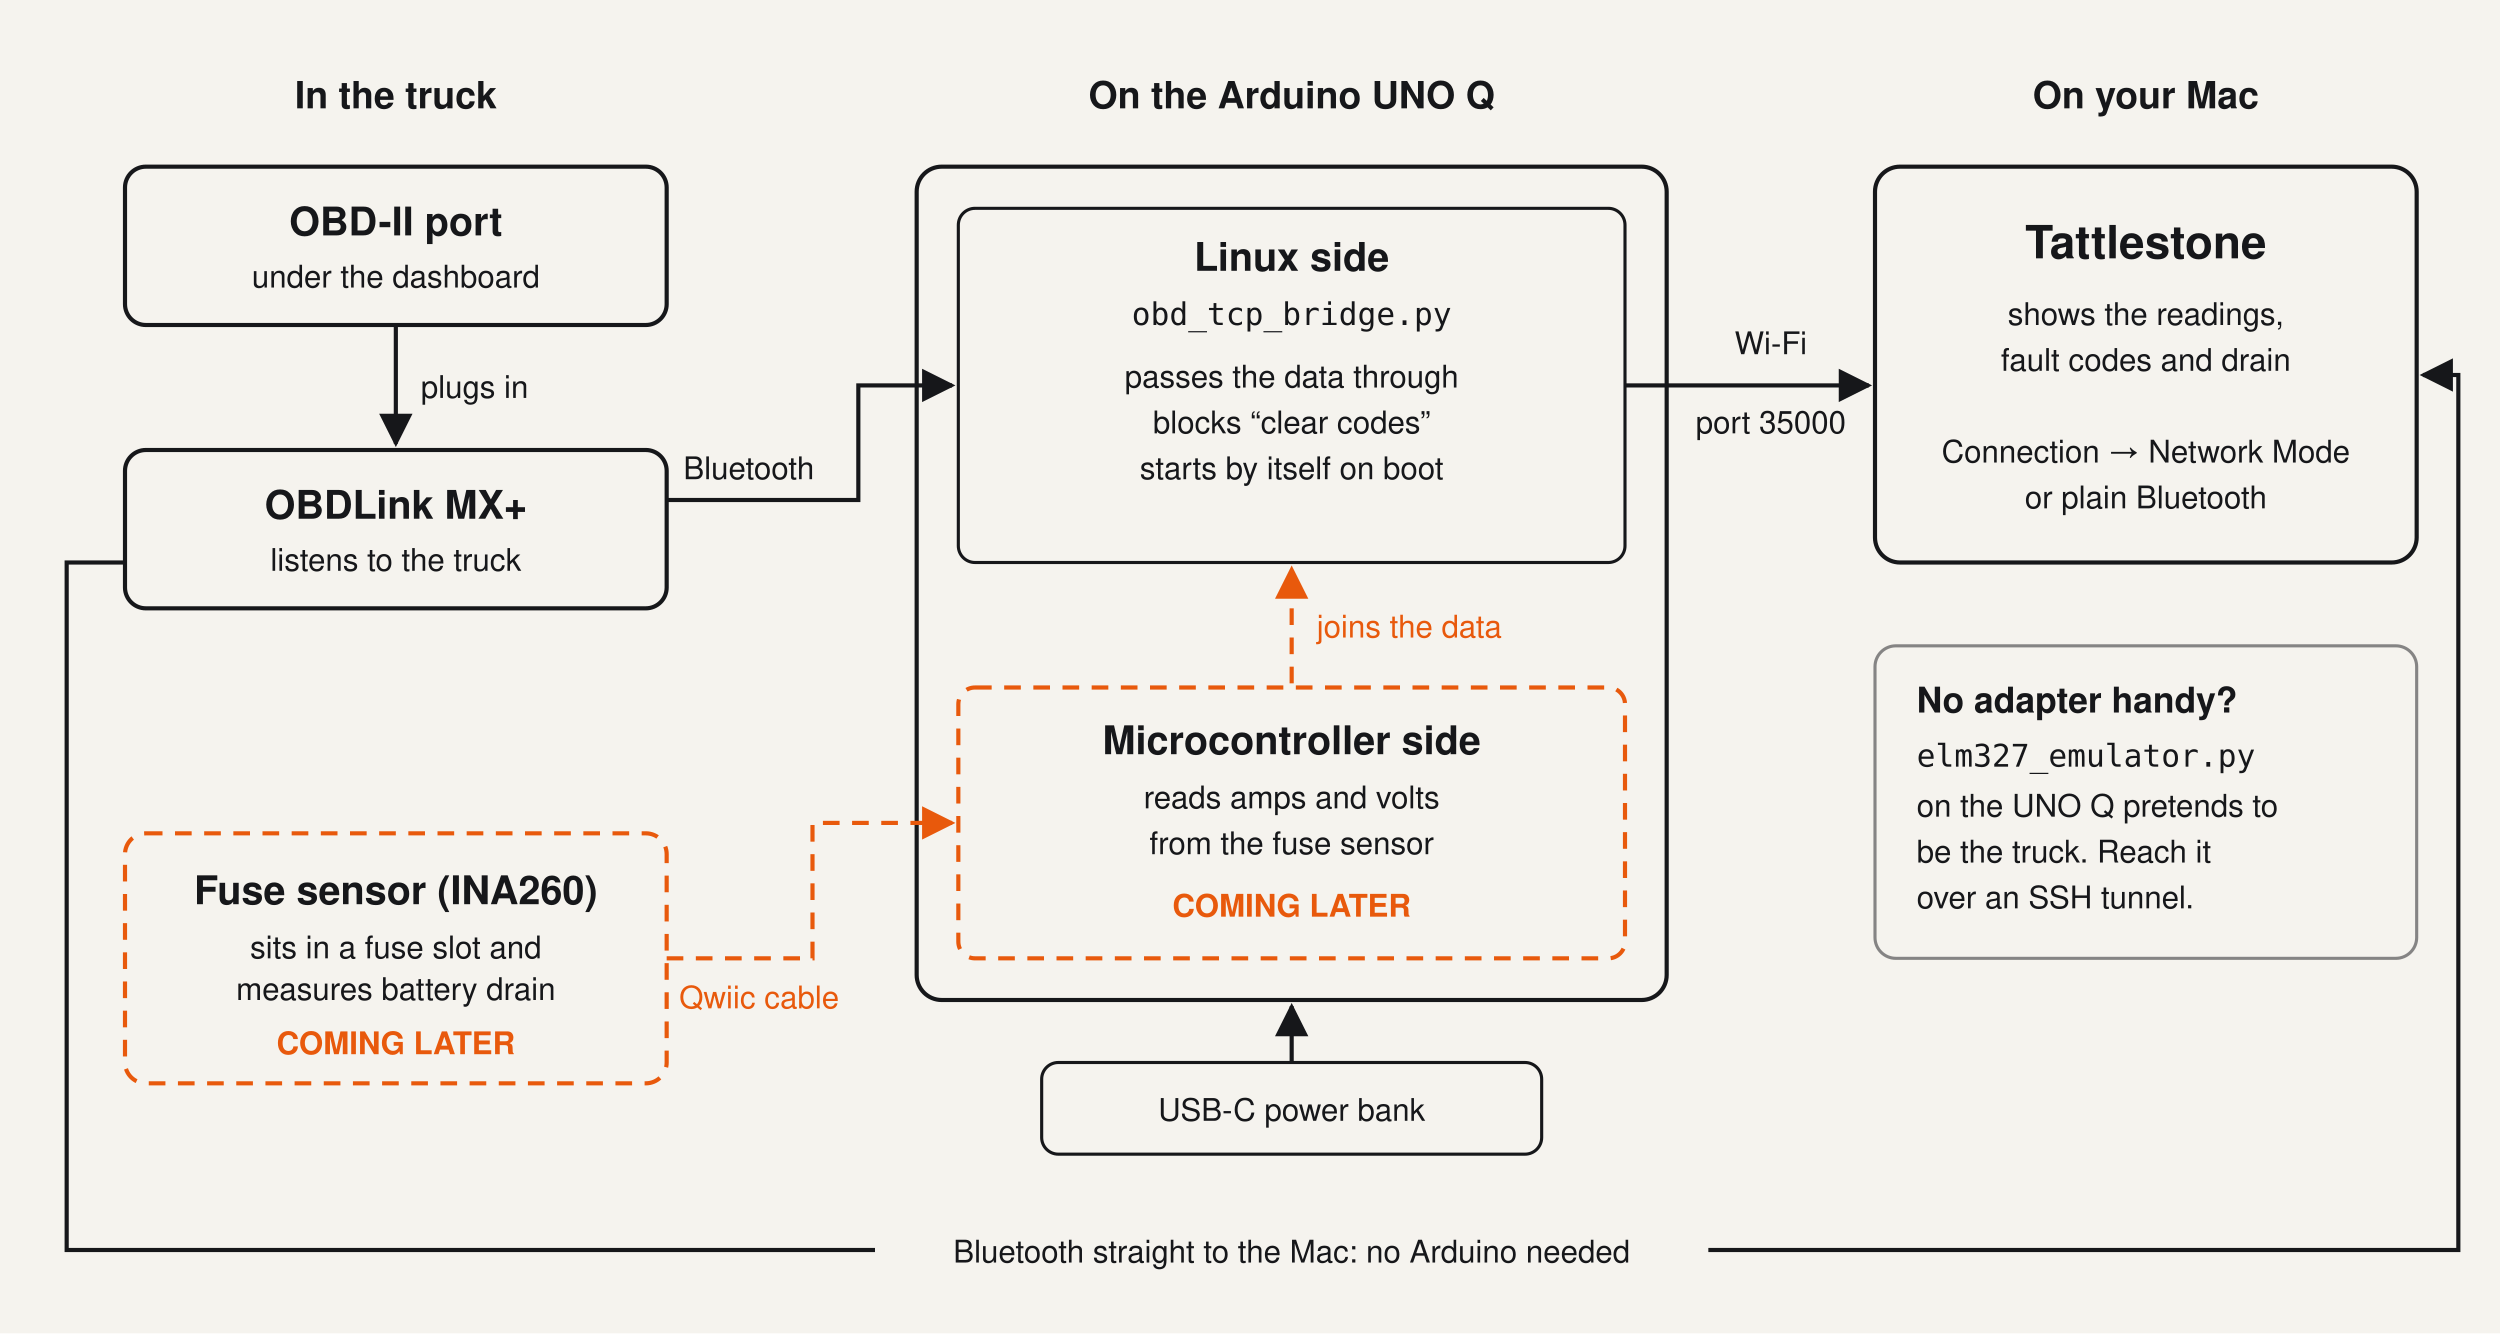
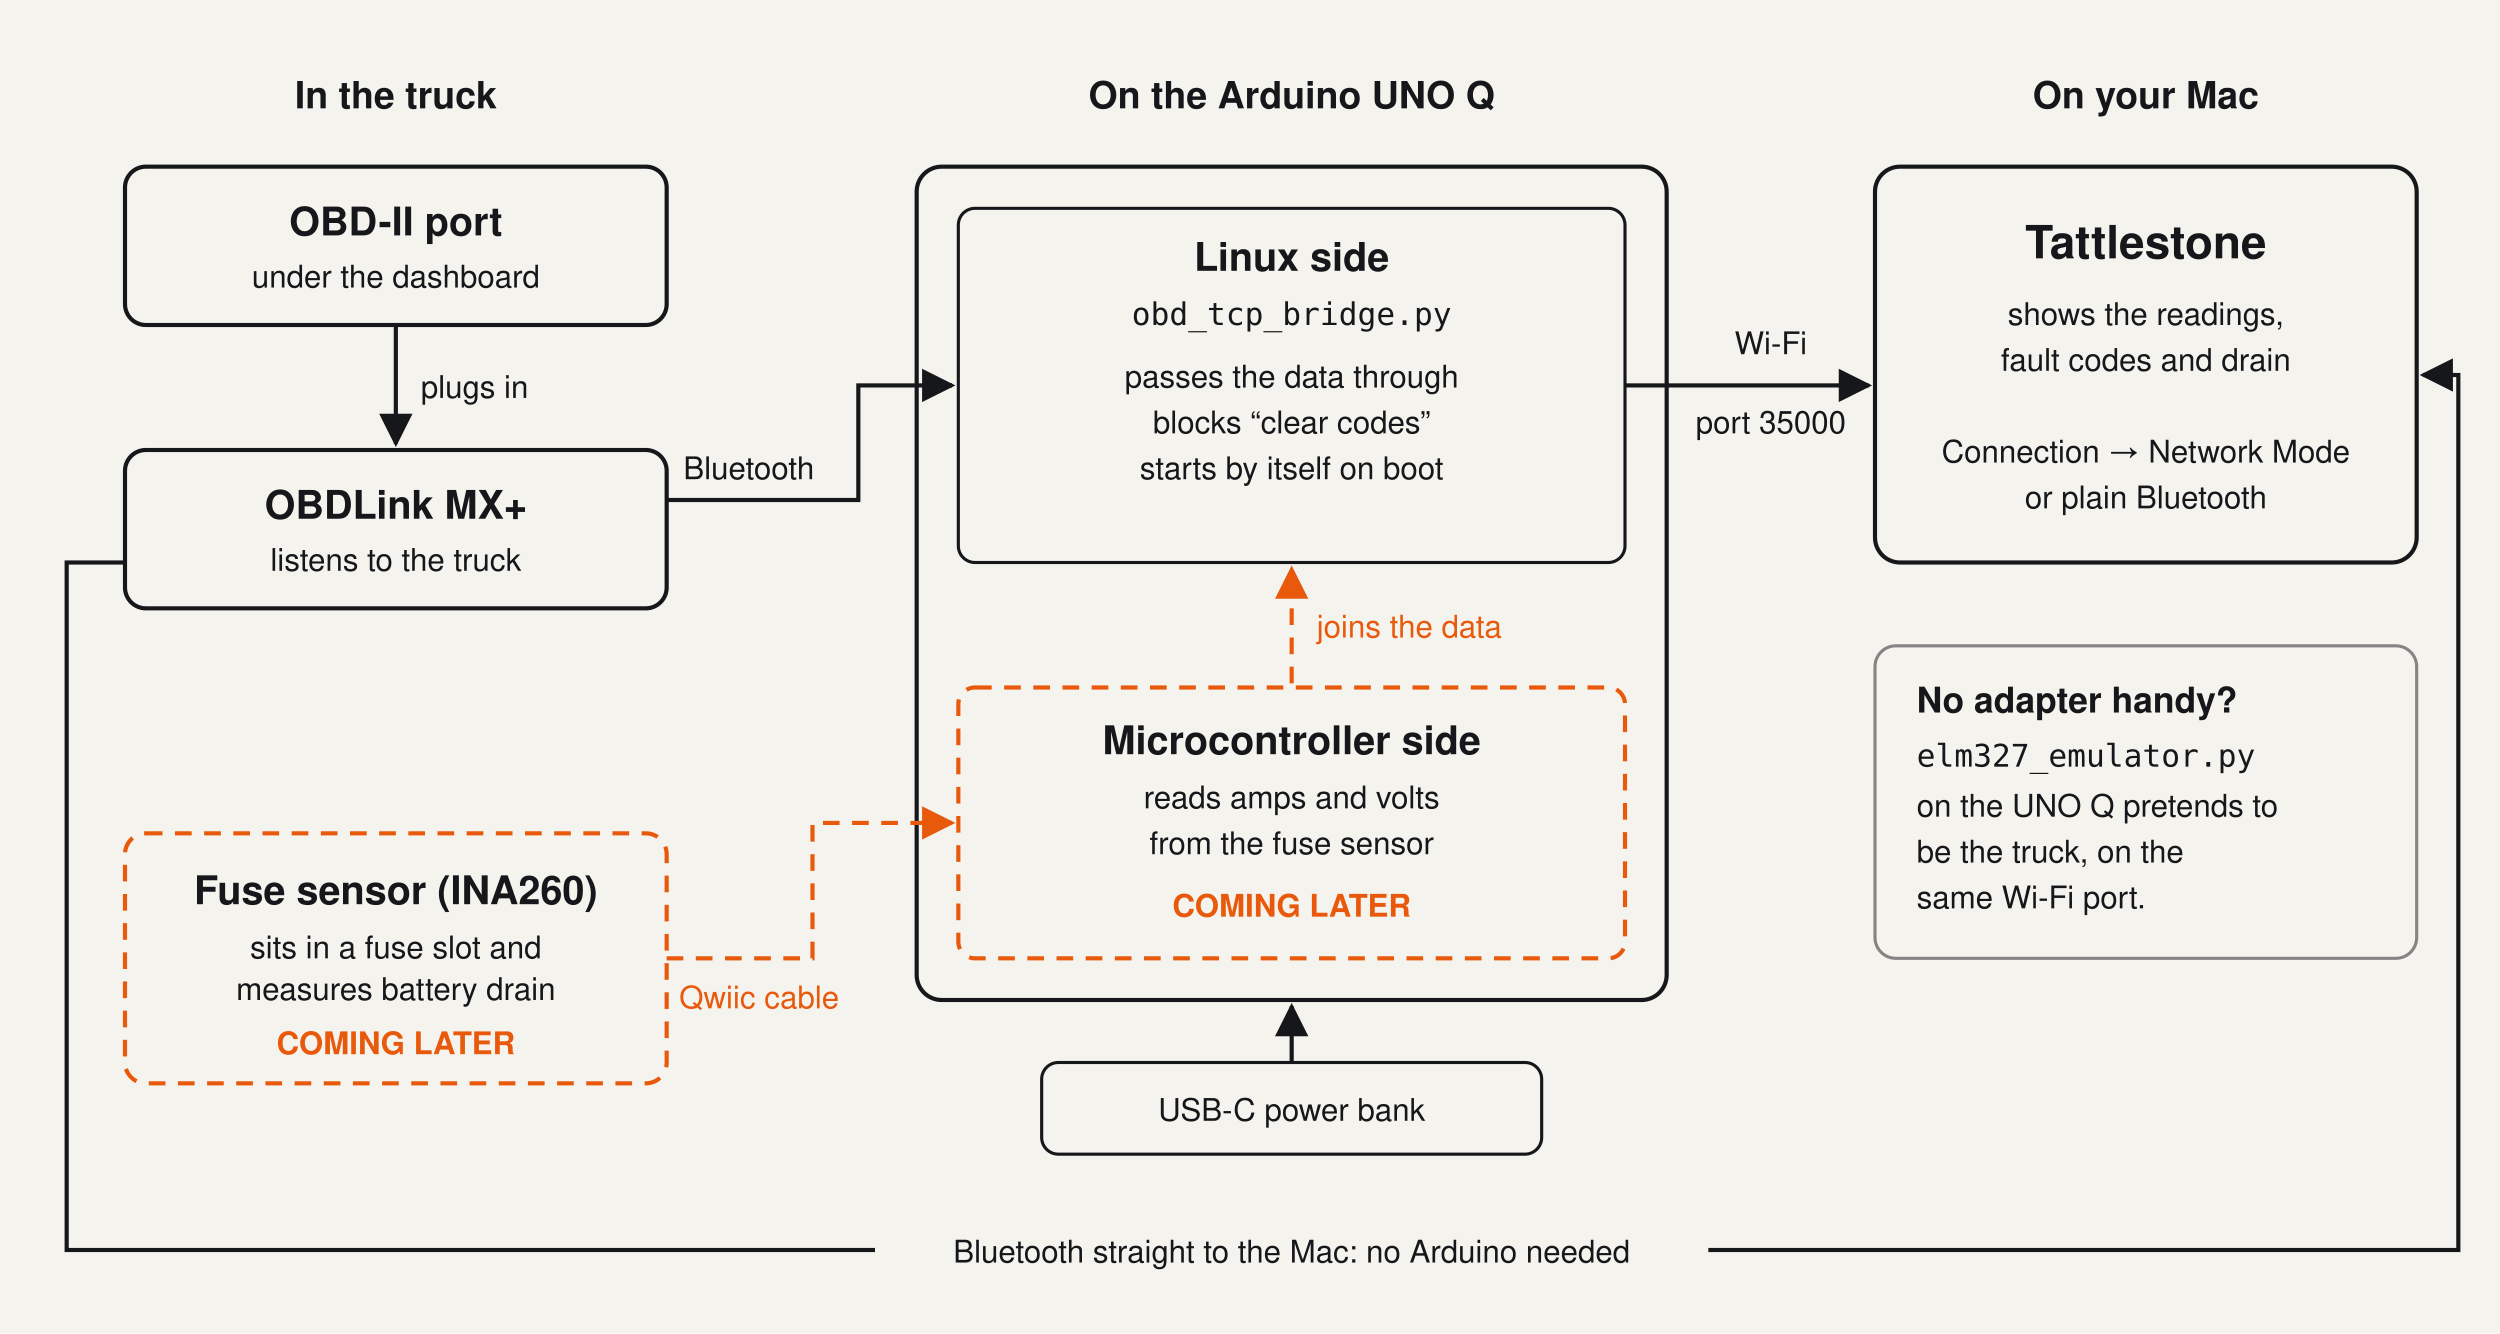
<svg xmlns="http://www.w3.org/2000/svg" viewBox="0 0 1200 640" role="img" aria-label="How Tattlestone connects: the truck's OBD-II port, an OBDLink MX+ adapter, an Arduino UNO Q bridge over Wi-Fi, and the Mac app. A fuse sensor is planned.">
  <defs>
    <marker id="ink" viewBox="0 0 10 10" refX="9" refY="5" markerWidth="8" markerHeight="8" orient="auto-start-reverse">
      <path d="M0 0 L10 5 L0 10 Z" fill="#16171A" />
    </marker>
    <marker id="signal" viewBox="0 0 10 10" refX="9" refY="5" markerWidth="8" markerHeight="8" orient="auto-start-reverse">
      <path d="M0 0 L10 5 L0 10 Z" fill="#E8590C" />
    </marker>
  </defs>
  <rect x="0" y="0" width="1200" height="640" fill="#F5F3EE" />
  <g font-family="-apple-system, 'Helvetica Neue', Helvetica, Arial, sans-serif" fill="#16171A">
    <g font-size="18" font-weight="700">
      <text x="190" y="52" text-anchor="middle">In the truck</text>
      <text x="620" y="52" text-anchor="middle">On the Arduino UNO Q</text>
      <text x="1030" y="52" text-anchor="middle">On your Mac</text>
    </g>
    <rect x="60" y="80" width="260" height="76" rx="10" fill="none" stroke="#16171A" stroke-width="2" />
    <text x="190" y="113" text-anchor="middle" font-size="19" font-weight="700">OBD-II port</text>
    <text x="190" y="138" text-anchor="middle" font-size="15">under the dashboard</text>
    <rect x="60" y="216" width="260" height="76" rx="10" fill="none" stroke="#16171A" stroke-width="2" />
    <text x="190" y="249" text-anchor="middle" font-size="19" font-weight="700">OBDLink MX+</text>
    <text x="190" y="274" text-anchor="middle" font-size="15">listens to the truck</text>
    <line x1="190" y1="156" x2="190" y2="213" stroke="#16171A" stroke-width="2" marker-end="url(#ink)" />
    <text x="202" y="191" font-size="15">plugs in</text>
    <rect x="60" y="400" width="260" height="120" rx="10" fill="none" stroke="#E8590C" stroke-width="2" stroke-dasharray="8 6" />
    <text x="190" y="434" text-anchor="middle" font-size="19" font-weight="700">Fuse sensor (INA260)</text>
    <text x="190" y="460" text-anchor="middle" font-size="15">sits in a fuse slot and</text>
    <text x="190" y="480" text-anchor="middle" font-size="15">measures battery drain</text>
    <text x="190" y="506" text-anchor="middle" font-size="15" font-weight="700" fill="#E8590C">COMING LATER</text>
    <rect x="440" y="80" width="360" height="400" rx="12" fill="none" stroke="#16171A" stroke-width="2" />
    <rect x="460" y="100" width="320" height="170" rx="8" fill="none" stroke="#16171A" stroke-width="1.5" />
    <text x="620" y="130" text-anchor="middle" font-size="19" font-weight="700">Linux side</text>
    <text x="620" y="156" text-anchor="middle" font-size="15" font-family="ui-monospace, Menlo, monospace">obd_tcp_bridge.py</text>
    <text x="620" y="186" text-anchor="middle" font-size="15">passes the data through</text>
    <text x="620" y="208" text-anchor="middle" font-size="15">blocks “clear codes”</text>
    <text x="620" y="230" text-anchor="middle" font-size="15">starts by itself on boot</text>
    <rect x="460" y="330" width="320" height="130" rx="8" fill="none" stroke="#E8590C" stroke-width="2" stroke-dasharray="8 6" />
    <text x="620" y="362" text-anchor="middle" font-size="19" font-weight="700">Microcontroller side</text>
    <text x="620" y="388" text-anchor="middle" font-size="15">reads amps and volts</text>
    <text x="620" y="410" text-anchor="middle" font-size="15">from the fuse sensor</text>
    <text x="620" y="440" text-anchor="middle" font-size="15" font-weight="700" fill="#E8590C">COMING LATER</text>
    <line x1="620" y1="328" x2="620" y2="273" stroke="#E8590C" stroke-width="2" stroke-dasharray="8 6" marker-end="url(#signal)" />
    <text x="632" y="306" font-size="15" fill="#E8590C">joins the data</text>
    <rect x="500" y="510" width="240" height="44" rx="8" fill="none" stroke="#16171A" stroke-width="1.5" />
    <text x="620" y="538" text-anchor="middle" font-size="15">USB-C power bank</text>
    <line x1="620" y1="510" x2="620" y2="483" stroke="#16171A" stroke-width="2" marker-end="url(#ink)" />
    <path d="M320 240 L 412 240 L 412 185 L 457 185" fill="none" stroke="#16171A" stroke-width="2" marker-end="url(#ink)" />
    <text x="328" y="230" font-size="15">Bluetooth</text>
    <path d="M320 460 L 390 460 L 390 395 L 457 395" fill="none" stroke="#E8590C" stroke-width="2" stroke-dasharray="8 6" marker-end="url(#signal)" />
    <text x="326" y="484" font-size="15" fill="#E8590C">Qwiic cable</text>
    <rect x="900" y="80" width="260" height="190" rx="12" fill="none" stroke="#16171A" stroke-width="2" />
    <text x="1030" y="124" text-anchor="middle" font-size="22" font-weight="700">Tattlestone</text>
    <text x="1030" y="156" text-anchor="middle" font-size="15">shows the readings,</text>
    <text x="1030" y="178" text-anchor="middle" font-size="15">fault codes and drain</text>
    <text x="1030" y="222" text-anchor="middle" font-size="15">Connection → Network Mode</text>
    <text x="1030" y="244" text-anchor="middle" font-size="15">or plain Bluetooth</text>
    <path d="M780 185 L 897 185" fill="none" stroke="#16171A" stroke-width="2" marker-end="url(#ink)" />
    <text x="850" y="170" text-anchor="middle" font-size="15">Wi-Fi</text>
    <text x="850" y="208" text-anchor="middle" font-size="15">port 35000</text>
    <rect x="900" y="310" width="260" height="150" rx="10" fill="none" stroke="#16171A" stroke-width="1.5" stroke-opacity="0.5" />
    <text x="920" y="342" font-size="17" font-weight="700">No adapter handy?</text>
    <text x="920" y="368" font-size="15" font-family="ui-monospace, Menlo, monospace">elm327_emulator.py</text>
    <text x="920" y="392" font-size="15">on the UNO Q pretends to</text>
-     <text x="920" y="414" font-size="15">be the truck. Reach it</text>
-     <text x="920" y="436" font-size="15">over an SSH tunnel.</text>
+     <text x="920" y="414" font-size="15">be the truck, on the</text>
+     <text x="920" y="436" font-size="15">same Wi-Fi port.</text>
    <path d="M60 270 L 32 270 L 32 600 L 1180 600 L 1180 180 L 1163 180" fill="none" stroke="#16171A" stroke-width="2" marker-end="url(#ink)" />
    <rect x="420" y="588" width="400" height="24" fill="#F5F3EE" />
    <text x="620" y="606" text-anchor="middle" font-size="15">Bluetooth straight to the Mac: no Arduino needed</text>
  </g>
</svg>
